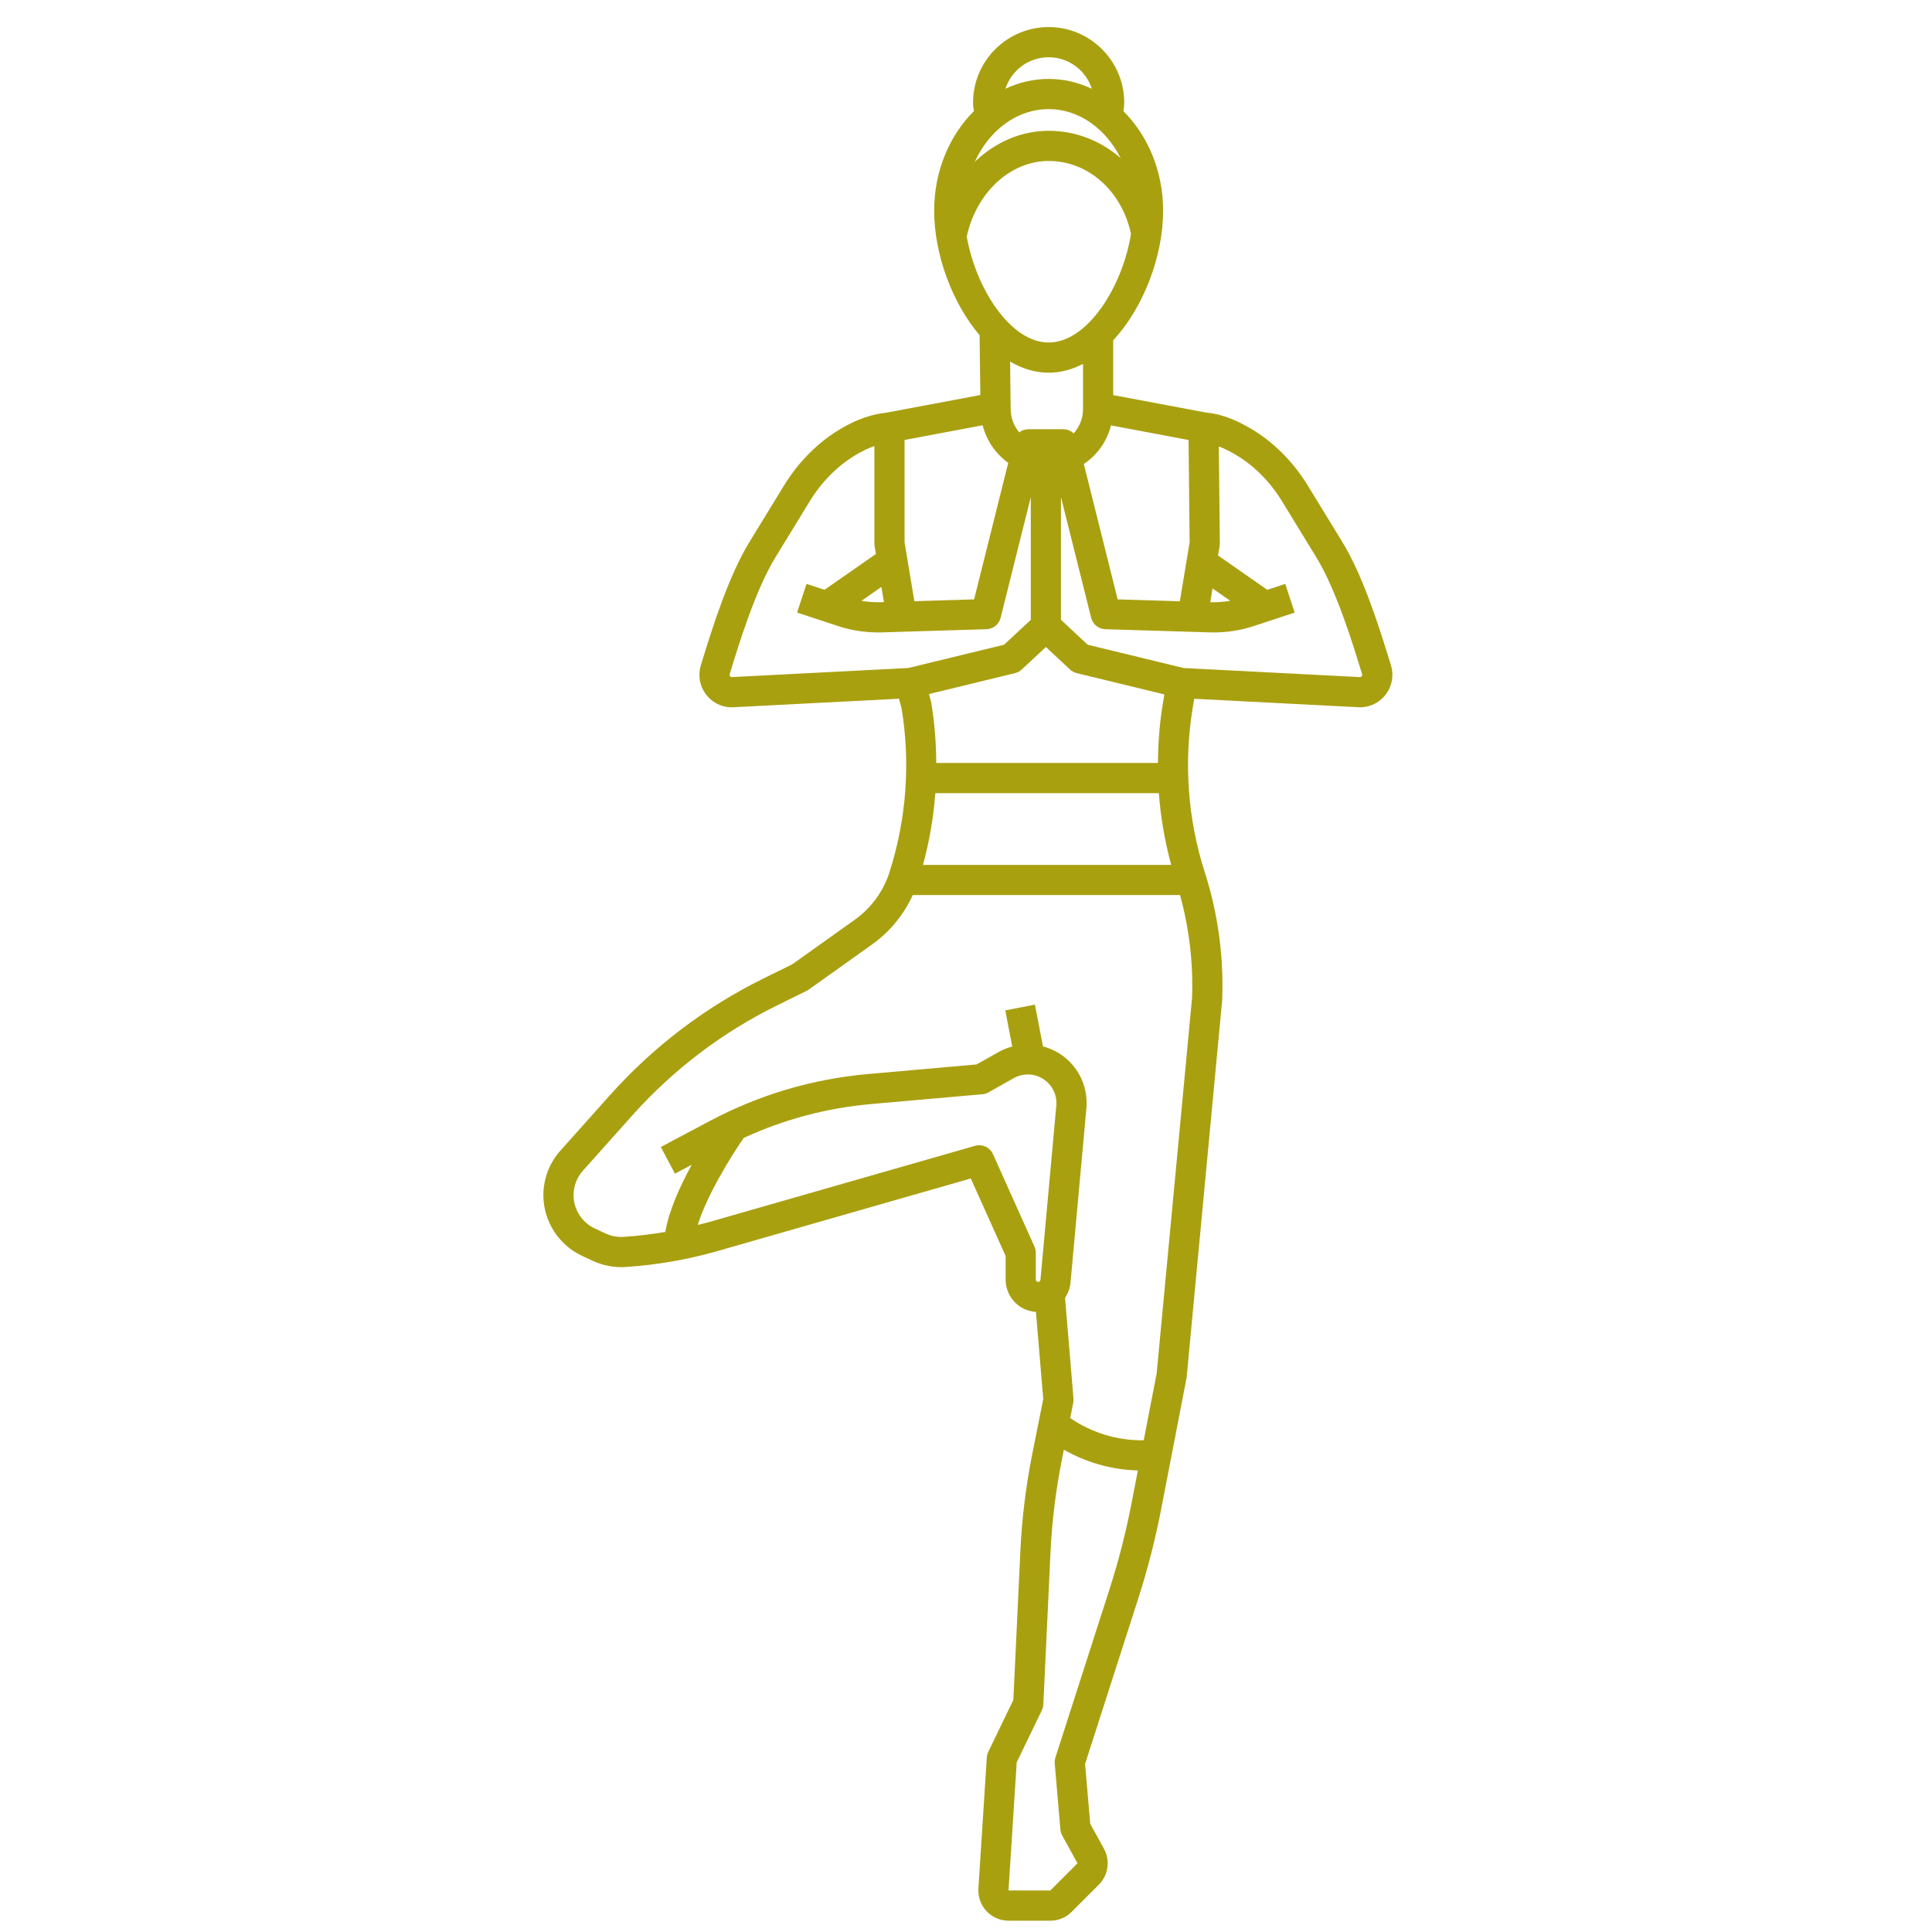
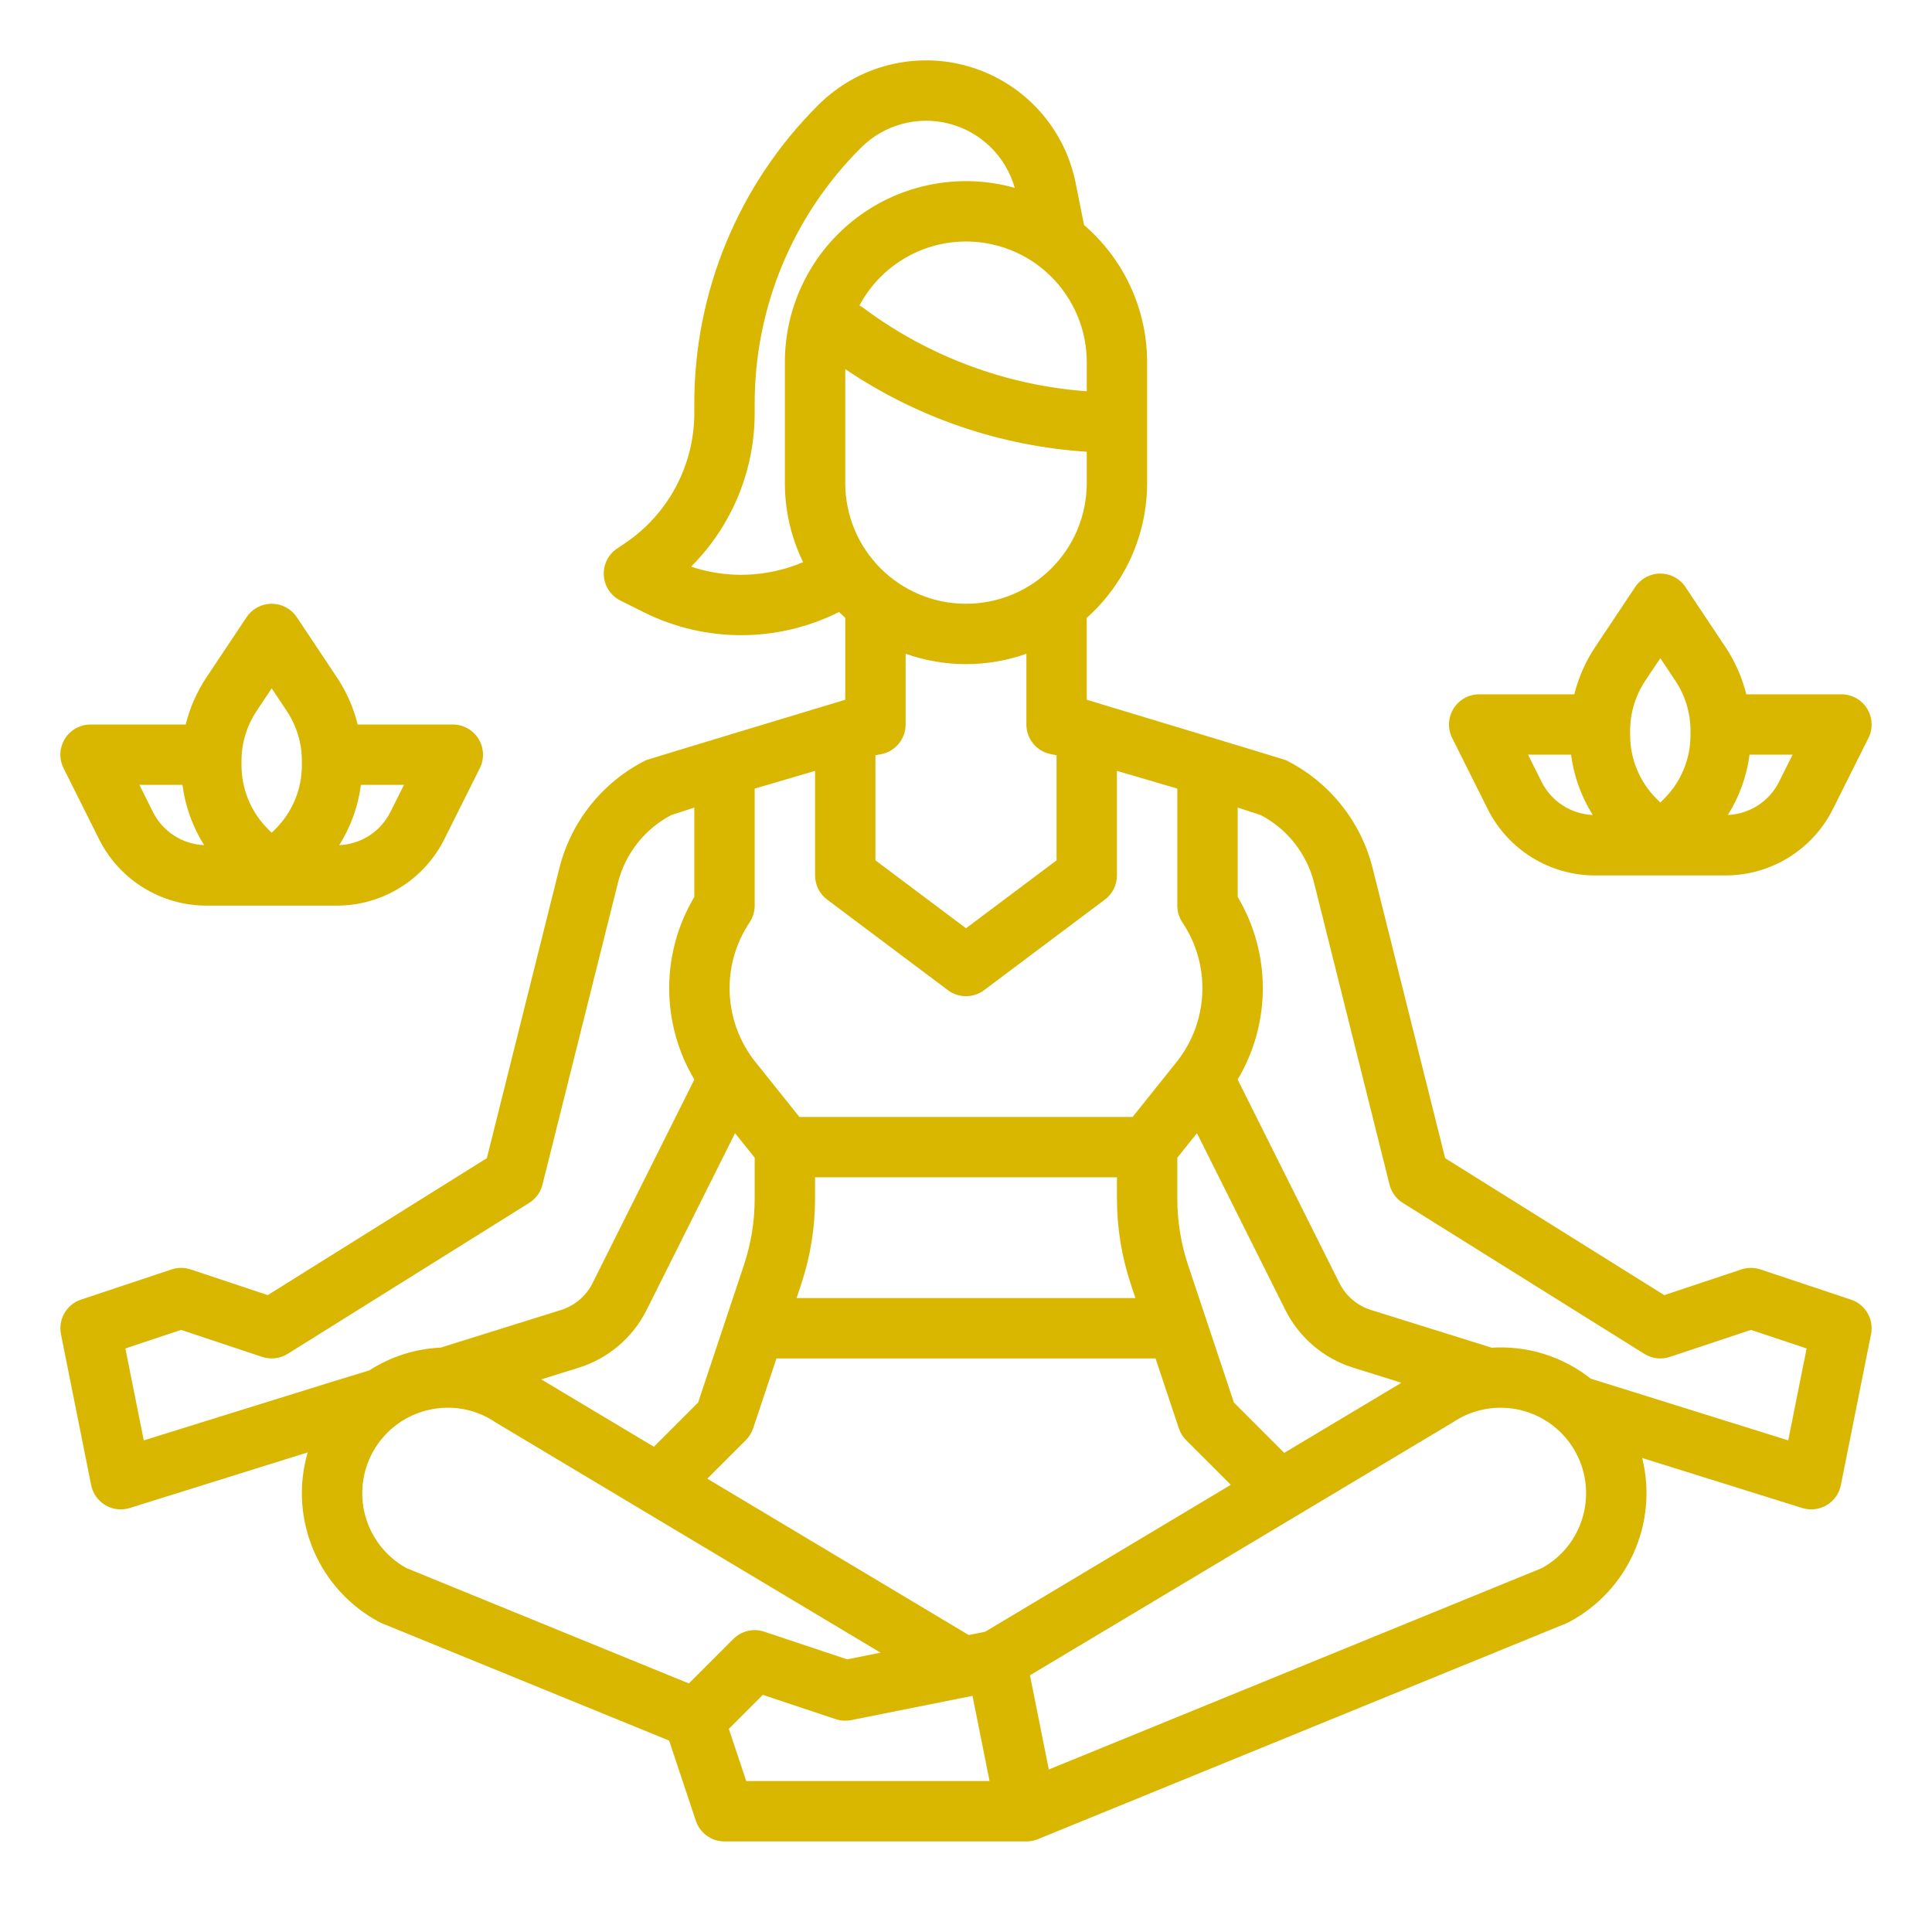
- <svg xmlns="http://www.w3.org/2000/svg" version="1.1" width="512" height="512" x="0" y="0" viewBox="0 0 256 256" style="enable-background:new 0 0 512 512" xml:space="preserve" class="">
+ <svg xmlns="http://www.w3.org/2000/svg" version="1.1" width="512" height="512" x="0" y="0" viewBox="0 0 512 512" style="enable-background:new 0 0 512 512" xml:space="preserve" class="">
  <g>
-     <path d="m177.831 71.759-4.527-7.398c-1.96-3.202-4.591-5.827-7.609-7.591-1.496-.875-3.512-1.89-5.894-2.105l-12.296-2.312v-7.264c3.999-4.299 6.615-11.124 6.615-17.17 0-5.274-2.05-9.998-5.272-13.202.066-.346.119-.718.119-1.112 0-5.523-4.493-10.017-10.017-10.017-5.522 0-10.016 4.493-10.016 10.017 0 .416.055.779.125 1.105-3.225 3.204-5.278 7.932-5.278 13.209 0 5.741 2.36 12.184 6.021 16.501l.096 7.922-12.408 2.331c-.007.001-.013.004-.02.006-1.898.181-3.911.875-5.994 2.092-3.021 1.765-5.651 4.39-7.609 7.591l-4.528 7.398c-2.712 4.433-4.765 10.791-6.476 16.403-.394 1.292-.169 2.664.617 3.763.786 1.098 2.012 1.754 3.361 1.798.056.003.112.001.168-.002l22.111-1.138.351 1.305c1.185 7.213.631 14.701-1.618 21.706-.803 2.51-2.428 4.734-4.574 6.264l-8.306 5.92-3.686 1.812c-7.809 3.84-14.707 9.078-20.505 15.569l-6.527 7.306c-1.453 1.627-2.254 3.724-2.254 5.905 0 3.438 2.015 6.593 5.131 8.039l1.439.67c1.34.621 2.837.902 4.305.806 4.127-.267 8.235-.979 12.21-2.118l33.55-9.615 4.615 10.278v3.125c0 1.181.492 2.322 1.351 3.132.726.686 1.677 1.079 2.667 1.148l.966 11.551-1.45 7.253c-.845 4.225-1.376 8.549-1.58 12.854l-.932 19.756-3.322 6.883c-.112.232-.179.483-.195.741l-1.113 17.371c-.07 1.099.321 2.189 1.074 2.993.753.803 1.816 1.264 2.917 1.264h5.54c1.068 0 2.072-.416 2.828-1.172l3.602-3.602c1.251-1.25 1.529-3.206.677-4.757l-1.822-3.313-.679-7.928 7.051-21.936c1.237-3.853 2.254-7.814 3.02-11.774l3.366-17.39c.012-.063.021-.128.027-.192l4.699-49.888c.004-.038.006-.075.008-.113.213-5.74-.568-11.422-2.322-16.888-2.243-6.991-2.792-14.515-1.587-21.757l.2-1.199 21.922 1.128c.034.002.068.003.103.003.021 0 .044 0 .065-.001 1.351-.044 2.576-.7 3.362-1.799s1.011-2.47.617-3.762c-1.714-5.612-3.768-11.972-6.48-16.403zm-17.161 6.216 2.342 1.633c-.849.144-1.708.214-2.573.188l-.071-.002zm-3.037-6.117-1.299 7.813-8.238-.25-4.484-17.936c1.8-1.209 3.075-3.025 3.603-5.118l10.275 1.933zm-33.695 33.236h29.616c.237 3.213.794 6.4 1.638 9.51h-32.892c.844-3.11 1.402-6.297 1.638-9.51zm30.156-11.958c-.438 2.629-.643 5.293-.657 7.958h-29.38c-.014-2.665-.22-5.329-.657-7.958-.011-.064-.024-.129-.041-.191l-.264-.982 11.399-2.769c.334-.081.641-.246.892-.479l3.199-2.98 3.2 2.98c.251.233.558.398.892.479l11.605 2.819zm-15.145-78.678c4.039 0 7.574 2.605 9.536 6.487-2.618-2.283-5.935-3.615-9.536-3.615-3.669 0-7.107 1.542-9.786 4.113 1.903-4.16 5.575-6.985 9.786-6.985zm0 6.871c5.242 0 9.686 3.958 10.914 9.658-1.118 6.996-5.768 14.399-10.914 14.399-5.055 0-9.631-7.147-10.85-14.033 1.259-5.826 5.773-10.024 10.85-10.024zm0 28.057c1.588 0 3.118-.421 4.555-1.167v5.989c0 1.219-.455 2.356-1.237 3.219-.362-.342-.844-.552-1.37-.552h-4.626c-.454 0-.879.154-1.22.416-.714-.851-1.132-1.943-1.132-3.108l-.076-6.272c1.595.936 3.313 1.475 5.106 1.475zm0-41.799c2.674 0 4.943 1.754 5.724 4.172-1.768-.833-3.699-1.301-5.724-1.301s-3.955.468-5.723 1.3c.781-2.417 3.05-4.171 5.723-4.171zm-19.091 50.71 10.348-1.944c.507 2.003 1.706 3.767 3.39 4.979l-4.522 18.09-7.916.24-1.299-7.814v-13.551zm-2.734 21.487-.393.012c-.865.027-1.726-.043-2.575-.188l2.633-1.836zm-20.2 9.936c-.078-.014-.143-.055-.192-.123-.059-.082-.073-.173-.044-.269 1.185-3.884 3.389-11.112 6.062-15.481l4.528-7.398c1.614-2.641 3.764-4.793 6.215-6.226.821-.48 1.612-.854 2.366-1.119v12.909c0 .11.009.22.027.328l.177 1.062-6.813 4.75-2.38-.785-1.253 3.799 5.392 1.778c1.887.623 3.857.901 5.844.849l13.855-.42c.895-.027 1.663-.646 1.88-1.514l3.997-15.989v16.258l-3.543 3.3-12.701 3.086zm34.65 63.211c-.407-.907-1.423-1.379-2.375-1.104l-35.216 10.093c-.504.145-1.016.263-1.525.393 1.204-3.935 4.418-9.111 6.089-11.533 5.328-2.455 10.989-3.967 16.872-4.486l14.757-1.302c.283-.024.558-.109.805-.249l3.347-1.883c1.32-.743 2.954-.629 4.159.289 1.047.796 1.6 2.053 1.48 3.363l-2.102 23.069c-.014.153-.136.271-.288.279-.112.018-.187-.042-.23-.084-.044-.041-.097-.114-.097-.224v-3.552c0-.282-.06-.562-.176-.819zm15.446 57.639-7.174 22.317c-.081.253-.111.519-.089.783l.75 8.75c.024.278.106.549.241.793l2.025 3.685-3.602 3.602h-5.539l1.088-16.982 3.33-6.898c.117-.242.185-.506.197-.775l.951-20.163c.193-4.105.7-8.23 1.506-12.258l.266-1.329c2.988 1.71 6.35 2.653 9.804 2.748l-.855 4.418c-.734 3.802-1.71 7.608-2.899 11.309zm10.933-78.339-4.686 49.734-1.719 8.882c-3.482.044-6.872-.985-9.739-2.946l.402-2.009c.037-.185.048-.372.032-.56l-1.118-13.367c.394-.585.656-1.27.725-2.021l2.102-23.069c.244-2.691-.894-5.274-3.042-6.908-.823-.627-1.748-1.053-2.709-1.311l-1.07-5.536-3.928.76.925 4.789c-.605.166-1.199.389-1.762.705l-2.972 1.672-14.327 1.264c-7.397.653-14.473 2.75-21.03 6.233l-6.476 3.44 1.877 3.533 2.22-1.18c-1.541 2.811-3.03 6.091-3.503 8.902-1.834.311-3.684.533-5.538.652-.811.053-1.628-.102-2.362-.441l-1.44-.67c-1.71-.794-2.815-2.525-2.815-4.411 0-1.197.439-2.348 1.236-3.24l6.527-7.307c5.454-6.104 11.943-11.032 19.288-14.644l3.831-1.884c.097-.048.189-.104.278-.166l8.438-6.014c2.314-1.649 4.158-3.914 5.351-6.512h35.412c1.222 4.439 1.758 9.014 1.592 13.63zm22.485-42.634c-.05.068-.114.109-.193.123l-23.415-1.204-12.701-3.086-3.544-3.301v-16.262l3.998 15.993c.217.868.985 1.486 1.88 1.514l13.855.42c.173.005.346.008.519.008 1.813 0 3.602-.287 5.325-.856l5.392-1.778-1.253-3.799-2.38.785-6.522-4.549.21-1.264c.02-.115.028-.232.027-.35l-.135-12.837c.667.257 1.378.601 2.177 1.068 2.45 1.432 4.599 3.585 6.215 6.226l4.527 7.398c2.674 4.369 4.878 11.598 6.063 15.481.028.097.013.188-.045.27z" fill="#a9a010" data-original="#000000" style="" class="" />
+     <g id="outline">
+       <path d="M24.155,393.569a8,8,0,0,0,10.231,6.067L81.543,384.9a38.677,38.677,0,0,0,19.031,44.984c.234.123.474.236.719.336l76.031,31.052,7.086,21.259A8,8,0,0,0,192,488h80a7.99,7.99,0,0,0,3.024-.594l140.022-57.187c.245-.1.485-.213.719-.336a38.682,38.682,0,0,0,19.432-43.5l42.417,13.256a8,8,0,0,0,10.231-6.067l8-40a8,8,0,0,0-5.315-9.158l-24-8a7.992,7.992,0,0,0-5.06,0l-20.425,6.808-58.067-36.292-19.2-76.8a43.948,43.948,0,0,0-23.007-28.683c-.356-.178-52.769-16-52.769-16V164.587a8.105,8.105,0,0,0-.041-.813A47.885,47.885,0,0,0,304,128V96a47.9,47.9,0,0,0-16.713-36.356l-2.23-11.155a40.415,40.415,0,0,0-68.208-20.652A111.423,111.423,0,0,0,184,107.142V109.4a41.62,41.62,0,0,1-18.57,34.7l-1.868,1.244a8,8,0,0,0,.86,13.812l6.2,3.1a57.814,57.814,0,0,0,51.726-.069q.807.8,1.651,1.552v21.7s-52.413,15.821-52.769,16a43.948,43.948,0,0,0-23.007,28.683l-19.2,76.8L70.955,343.219,50.53,336.411a7.992,7.992,0,0,0-5.06,0l-24,8a8,8,0,0,0-5.315,9.158Zm158.4,52.558-74.823-30.56a22.653,22.653,0,0,1,5.719-41.893,23.025,23.025,0,0,1,4.729-.61h.026a22.414,22.414,0,0,1,13.016,3.809c.108.072.218.142.331.209l101.8,60.888-8.843,1.769-21.985-7.328a8,8,0,0,0-8.187,1.932Zm-39.107-80.574,10-3.126a30.152,30.152,0,0,0,17.884-15.219L194.794,300.3,200,306.806v10.808a55.9,55.9,0,0,1-2.874,17.709L192.41,349.47l-7.4,22.209L173.288,383.4ZM197.766,472l-4.613-13.839,9.008-9.008,19.309,6.436a8,8,0,0,0,4.1.256l32.155-6.431L262.242,472Zm63.312-39.574-4.382.876c-.085-.055-.164-.115-.252-.168l-69-41.267,10.21-10.21a8.018,8.018,0,0,0,1.933-3.127L205.766,360H306.233l6.177,18.53a8.018,8.018,0,0,0,1.933,3.127l11.834,11.833Zm38.616-92.043L300.9,344H211.1l1.206-3.618A71.894,71.894,0,0,0,216,317.614V312h80v5.614A71.905,71.905,0,0,0,299.694,340.383ZM312,317.614V306.806l5.206-6.507,23.454,46.909a30.151,30.151,0,0,0,17.885,15.219l12.853,4.016-31.062,18.579-13.344-13.343-7.4-22.209-4.716-14.146A55.909,55.909,0,0,1,312,317.614Zm107.435,84.419A22.459,22.459,0,0,1,408.6,415.567L277.944,468.931l-4.992-24.963,111.83-66.886c.113-.067.223-.137.331-.209a22.653,22.653,0,0,1,34.322,25.16ZM328,237.7V214.017l6.111,1.989a27.97,27.97,0,0,1,14.144,18l19.984,79.936a8,8,0,0,0,3.521,4.844l64,40a8,8,0,0,0,6.77.805L464,352.433l14.771,4.923L473.9,381.712l-52.344-16.357a38.327,38.327,0,0,0-26.225-8.2l-32.013-10a14.069,14.069,0,0,1-8.346-7.1l-26.984-53.968A47.233,47.233,0,0,0,328,237.7ZM288,128a32,32,0,0,1-64,0V97.811a129.032,129.032,0,0,0,64,21.908Zm-9.569,71.845,1.569.314V228l-24,18-24-18V200.159l1.569-.314A8,8,0,0,0,240,192V173.248a47.888,47.888,0,0,0,32,0V192A8,8,0,0,0,278.431,199.845ZM288,96v7.692A112.786,112.786,0,0,1,228.8,81.6a7.953,7.953,0,0,0-1.032-.646A31.994,31.994,0,0,1,288,96Zm-80,0v32a47.7,47.7,0,0,0,4.833,20.971,41.848,41.848,0,0,1-29.693,1.2A57.572,57.572,0,0,0,200,109.4v-2.257a95.526,95.526,0,0,1,28.163-67.991,24.406,24.406,0,0,1,40.749,10.627A47.973,47.973,0,0,0,208,96Zm-9.344,148.438A8,8,0,0,0,200,240V208.988l16-4.7V232a8,8,0,0,0,3.2,6.4l32,24a8,8,0,0,0,9.6,0l32-24A8,8,0,0,0,296,232V204.288l16,4.7V240a8,8,0,0,0,1.344,4.438,31.337,31.337,0,0,1-1.61,37.088L300.155,296h-88.31l-11.579-14.474A31.337,31.337,0,0,1,198.656,244.438ZM48,352.433l21.47,7.156a8,8,0,0,0,6.77-.805l64-40a8,8,0,0,0,3.521-4.844L163.745,234a27.97,27.97,0,0,1,14.144-18L184,214.017V237.7a47.233,47.233,0,0,0,.013,48.389l-26.984,53.968a14.069,14.069,0,0,1-8.345,7.1l-31.928,9.978a38.037,38.037,0,0,0-18.881,6.027c-.44.06-59.774,18.552-59.774,18.552l-4.872-24.356Z" fill="#d9b700" data-original="#000000" style="" />
+       <path d="M488,184H462.79a39.905,39.905,0,0,0-5.508-12.5l-10.626-15.939a8,8,0,0,0-13.312,0L422.718,171.5A39.905,39.905,0,0,0,417.21,184H392a8,8,0,0,0-7.155,11.578l9.366,18.733A31.825,31.825,0,0,0,422.833,232h34.334a31.825,31.825,0,0,0,28.622-17.689l9.366-18.733A8,8,0,0,0,488,184Zm-79.479,23.155L404.944,200h11.407a39.551,39.551,0,0,0,5.744,15.974A15.9,15.9,0,0,1,408.521,207.155ZM448,194.745a23.84,23.84,0,0,1-7.03,16.971l-.97.97-.971-.971A23.839,23.839,0,0,1,432,194.745v-1.056a23.933,23.933,0,0,1,4.03-13.313l3.97-5.954,3.97,5.954A23.933,23.933,0,0,1,448,193.689Zm23.479,12.41a15.9,15.9,0,0,1-13.574,8.819A39.551,39.551,0,0,0,463.649,200h11.407Z" fill="#d9b700" data-original="#000000" style="" />
+       <path d="M120,192H94.79a39.905,39.905,0,0,0-5.508-12.5L78.656,163.562a8,8,0,0,0-13.312,0L54.718,179.5A39.905,39.905,0,0,0,49.21,192H24a8,8,0,0,0-7.155,11.578l9.366,18.733A31.825,31.825,0,0,0,54.833,240H89.167a31.825,31.825,0,0,0,28.622-17.689l9.366-18.733A8,8,0,0,0,120,192ZM40.521,215.155,36.944,208H48.351A39.536,39.536,0,0,0,54.1,223.974,15.9,15.9,0,0,1,40.521,215.155ZM80,202.745a23.84,23.84,0,0,1-7.03,16.971l-.97.97-.971-.971A23.839,23.839,0,0,1,64,202.745v-1.056a23.933,23.933,0,0,1,4.03-13.313L72,182.422l3.97,5.954A23.933,23.933,0,0,1,80,201.689Zm23.479,12.41a15.9,15.9,0,0,1-13.574,8.819A39.551,39.551,0,0,0,95.649,208h11.407Z" fill="#d9b700" data-original="#000000" style="" />
+     </g>
  </g>
</svg>
